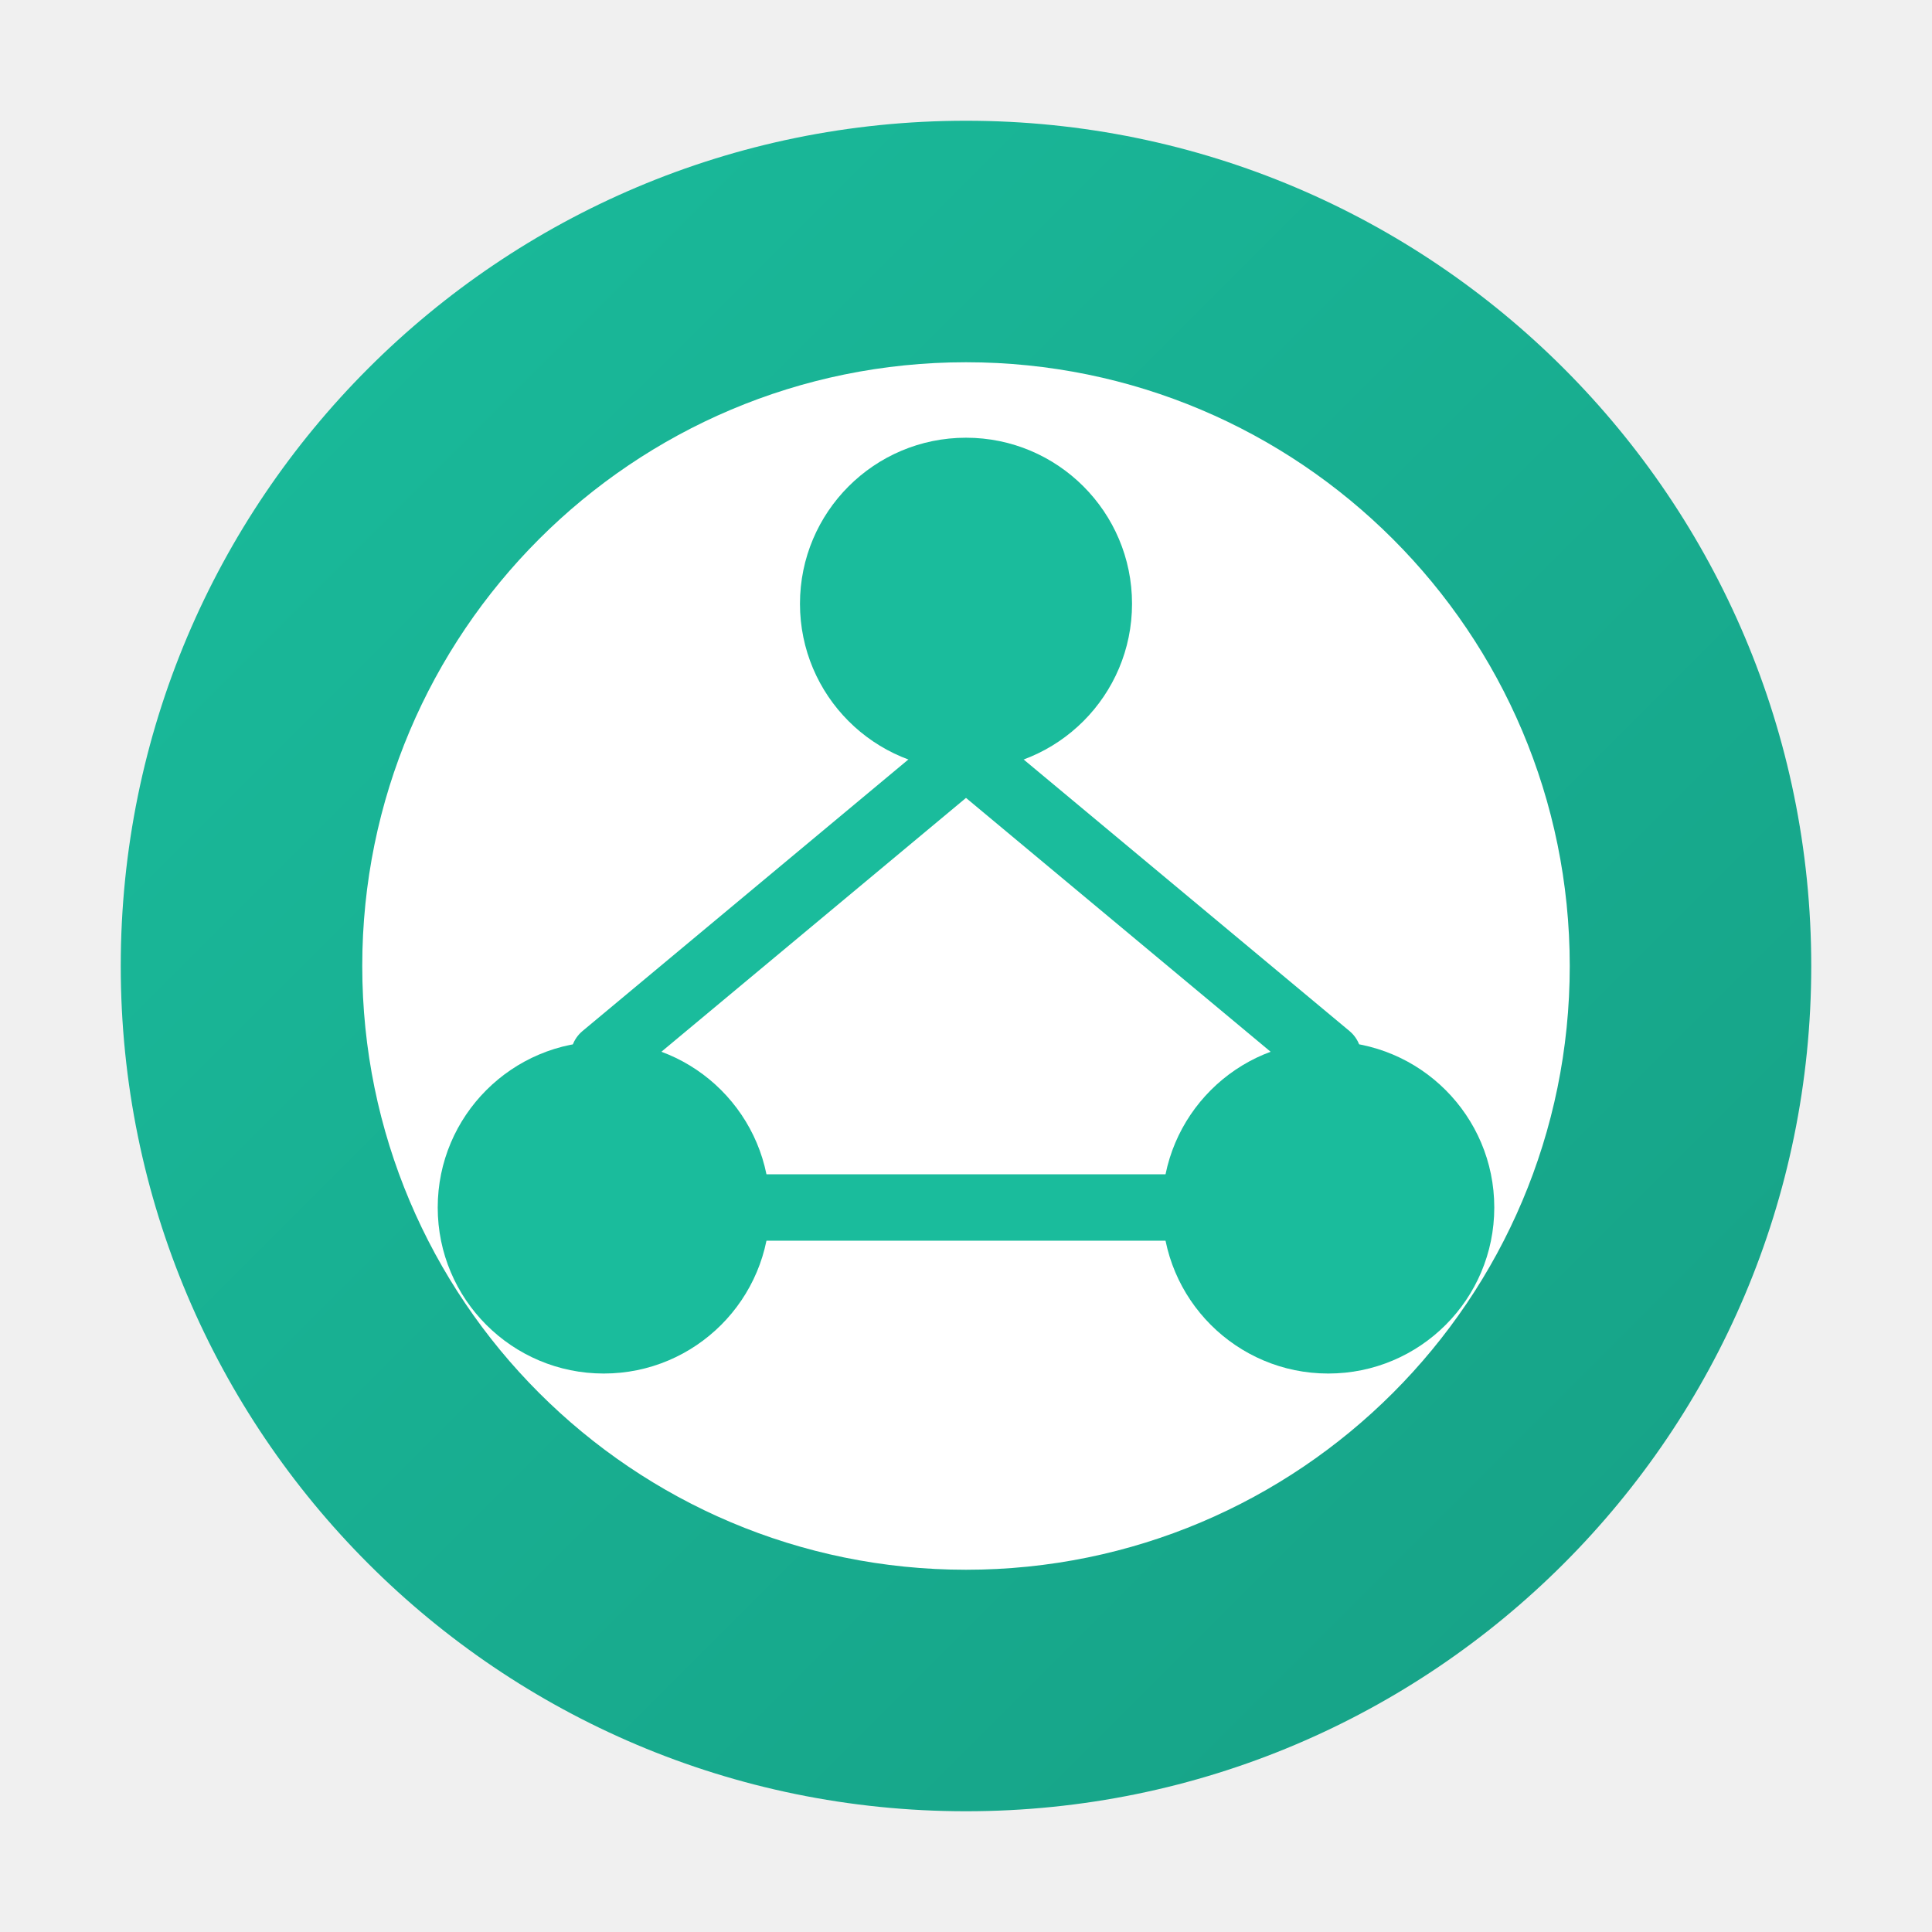
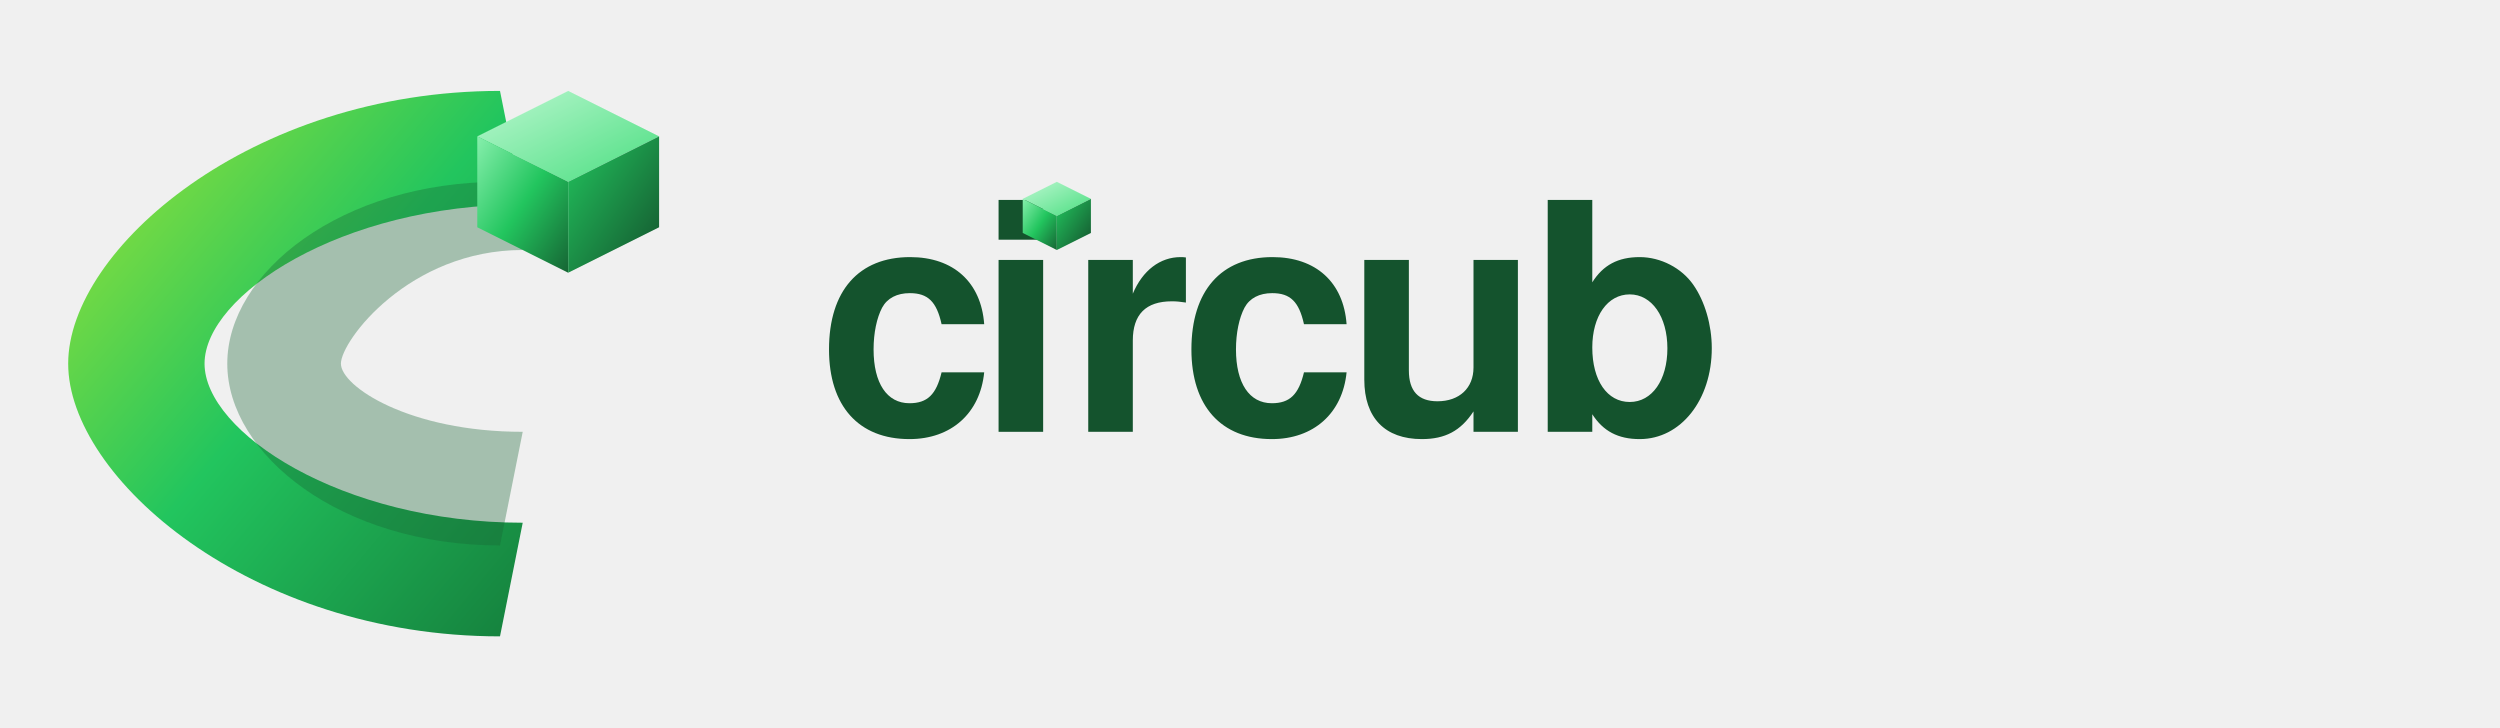
- <svg xmlns="http://www.w3.org/2000/svg" viewBox="0 0 64 64" fill="none">
+ <svg xmlns="http://www.w3.org/2000/svg" viewBox="0 0 220 64" fill="none">
  <defs>
-     <linearGradient id="brandGradient" x1="0%" y1="0%" x2="100%" y2="100%">
-       <stop offset="0%" stop-color="#1ABC9C" />
-       <stop offset="100%" stop-color="#16A085" />
+     <linearGradient id="cGradient" x1="0%" y1="0%" x2="100%" y2="100%">
+       <stop offset="0%" stop-color="#A3E635" />
+       <stop offset="50%" stop-color="#22C55E" />
+       <stop offset="100%" stop-color="#15803D" />
+     </linearGradient>
+     <linearGradient id="cubeGradient" x1="0%" y1="0%" x2="100%" y2="100%">
+       <stop offset="0%" stop-color="#86EFAC" />
+       <stop offset="50%" stop-color="#22C55E" />
+       <stop offset="100%" stop-color="#166534" />
+     </linearGradient>
+     <linearGradient id="cubeTop" x1="0%" y1="0%" x2="100%" y2="100%">
+       <stop offset="0%" stop-color="#BBF7D0" />
+       <stop offset="100%" stop-color="#4ADE80" />
+     </linearGradient>
+     <linearGradient id="cubeRight" x1="0%" y1="0%" x2="100%" y2="100%">
+       <stop offset="0%" stop-color="#22C55E" />
+       <stop offset="100%" stop-color="#14532D" />
    </linearGradient>
  </defs>
-   <circle cx="32" cy="32" r="28" fill="url(#brandGradient)" />
-   <circle cx="32" cy="32" r="20" fill="white" />
-   <circle cx="32" cy="20" r="5.5" fill="#1ABC9C" />
-   <circle cx="20" cy="40" r="5.5" fill="#1ABC9C" />
-   <circle cx="44" cy="40" r="5.5" fill="#1ABC9C" />
-   <path d="M32 25 L20 35 M32 25 L44 35 M20 40 L44 40" stroke="#1ABC9C" stroke-width="2.2" stroke-linecap="round" fill="none" />
+   <path d="M44 8 C22 8 6 22 6 32 C6 42 22 56 44 56 L46 46 C30 46 18 38 18 32 C18 26 30 18 46 18 Z" fill="url(#cGradient)" />
+   <path d="M44 16 C30 16 20 24 20 32 C20 40 30 48 44 48 L46 38 C36 38 30 34 30 32 C30 30 36 22 46 22 Z" fill="#166534" opacity="0.35" />
+   <g transform="translate(42 8)">
+     <path d="M8 0 L16 4 L8 8 L0 4 Z" fill="url(#cubeTop)" />
+     <path d="M0 4 L8 8 L8 16 L0 12 Z" fill="url(#cubeGradient)" />
+     <path d="M16 4 L8 8 L8 16 L16 12 Z" fill="url(#cubeRight)" />
+   </g>
+   <g transform="translate(72 38)" font-family="-apple-system, BlinkMacSystemFont, Segoe UI, Helvetica, Arial, sans-serif" font-weight="800" font-size="28" letter-spacing="-1">
+     <text x="0" y="0" fill="#14532D">c</text>
+     <text x="14" y="0" fill="#14532D">i</text>
+     <g transform="translate(18 -22)">
+       <path d="M3 0 L6 1.5 L3 3 L0 1.5 Z" fill="url(#cubeTop)" />
+       <path d="M0 1.5 L3 3 L3 6 L0 4.5 Z" fill="url(#cubeGradient)" />
+       <path d="M6 1.5 L3 3 L3 6 L6 4.5 Z" fill="url(#cubeRight)" />
+     </g>
+     <text x="22" y="0" fill="#14532D">rcub</text>
+   </g>
</svg>
